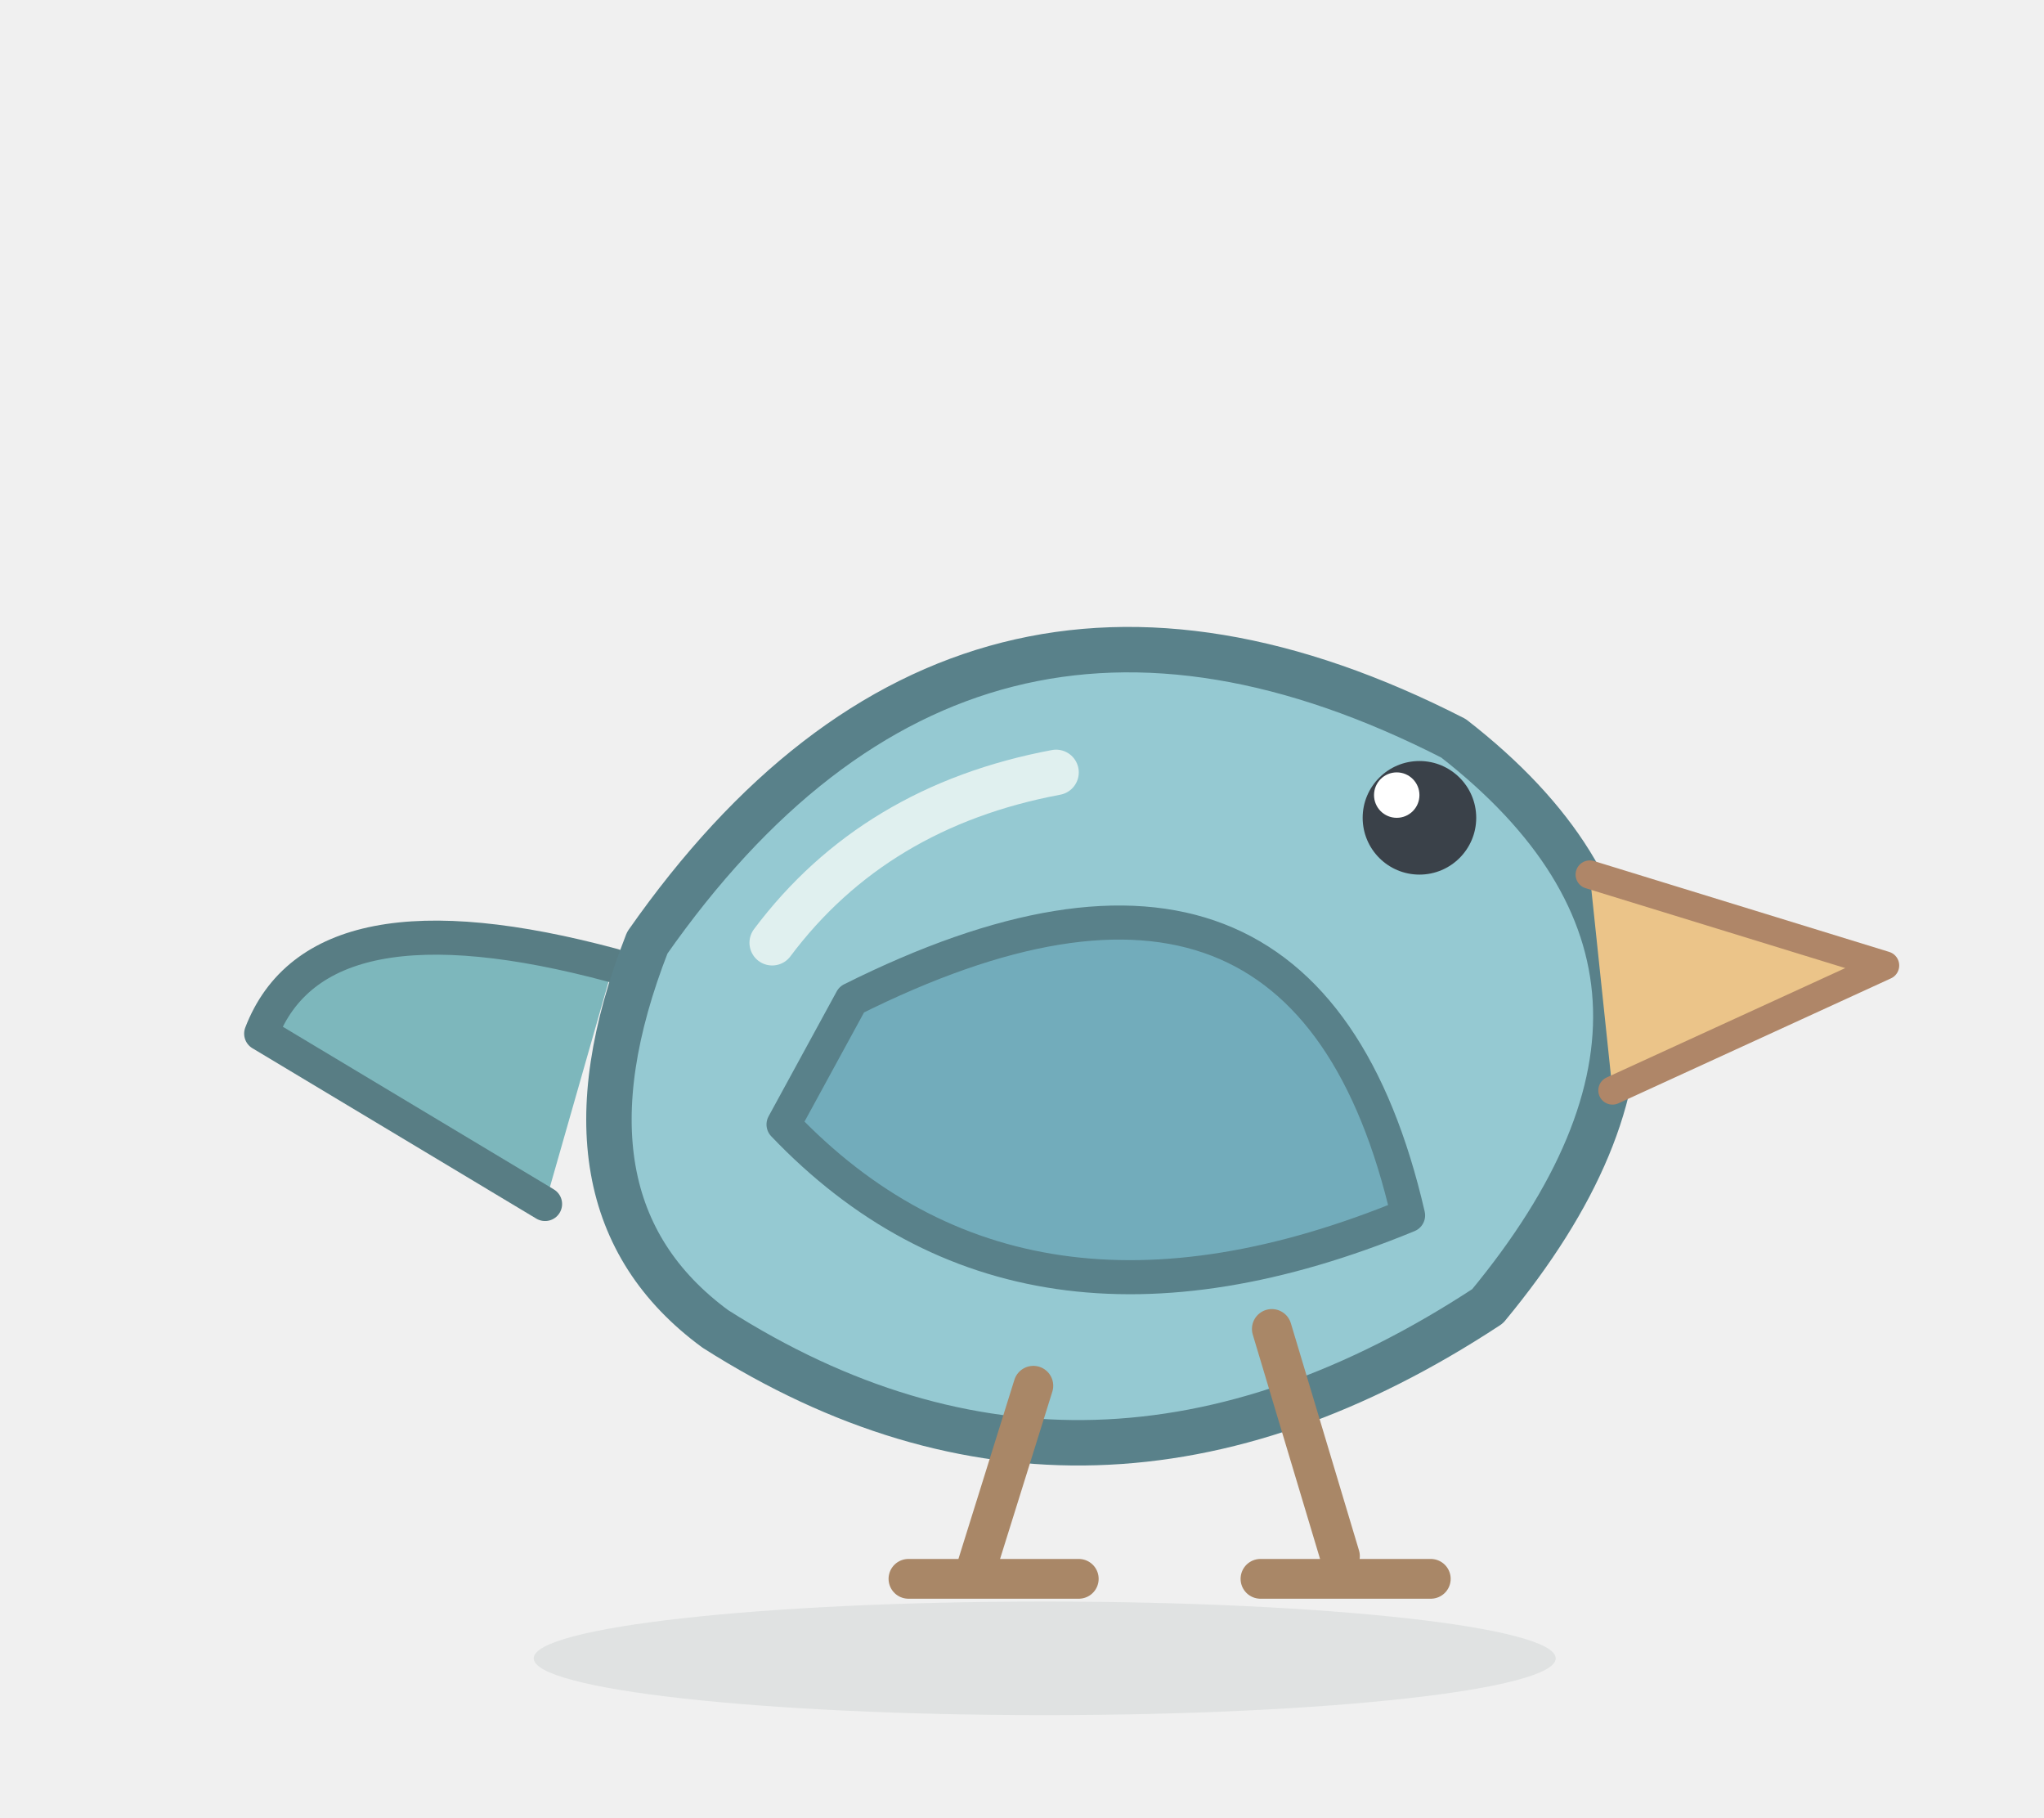
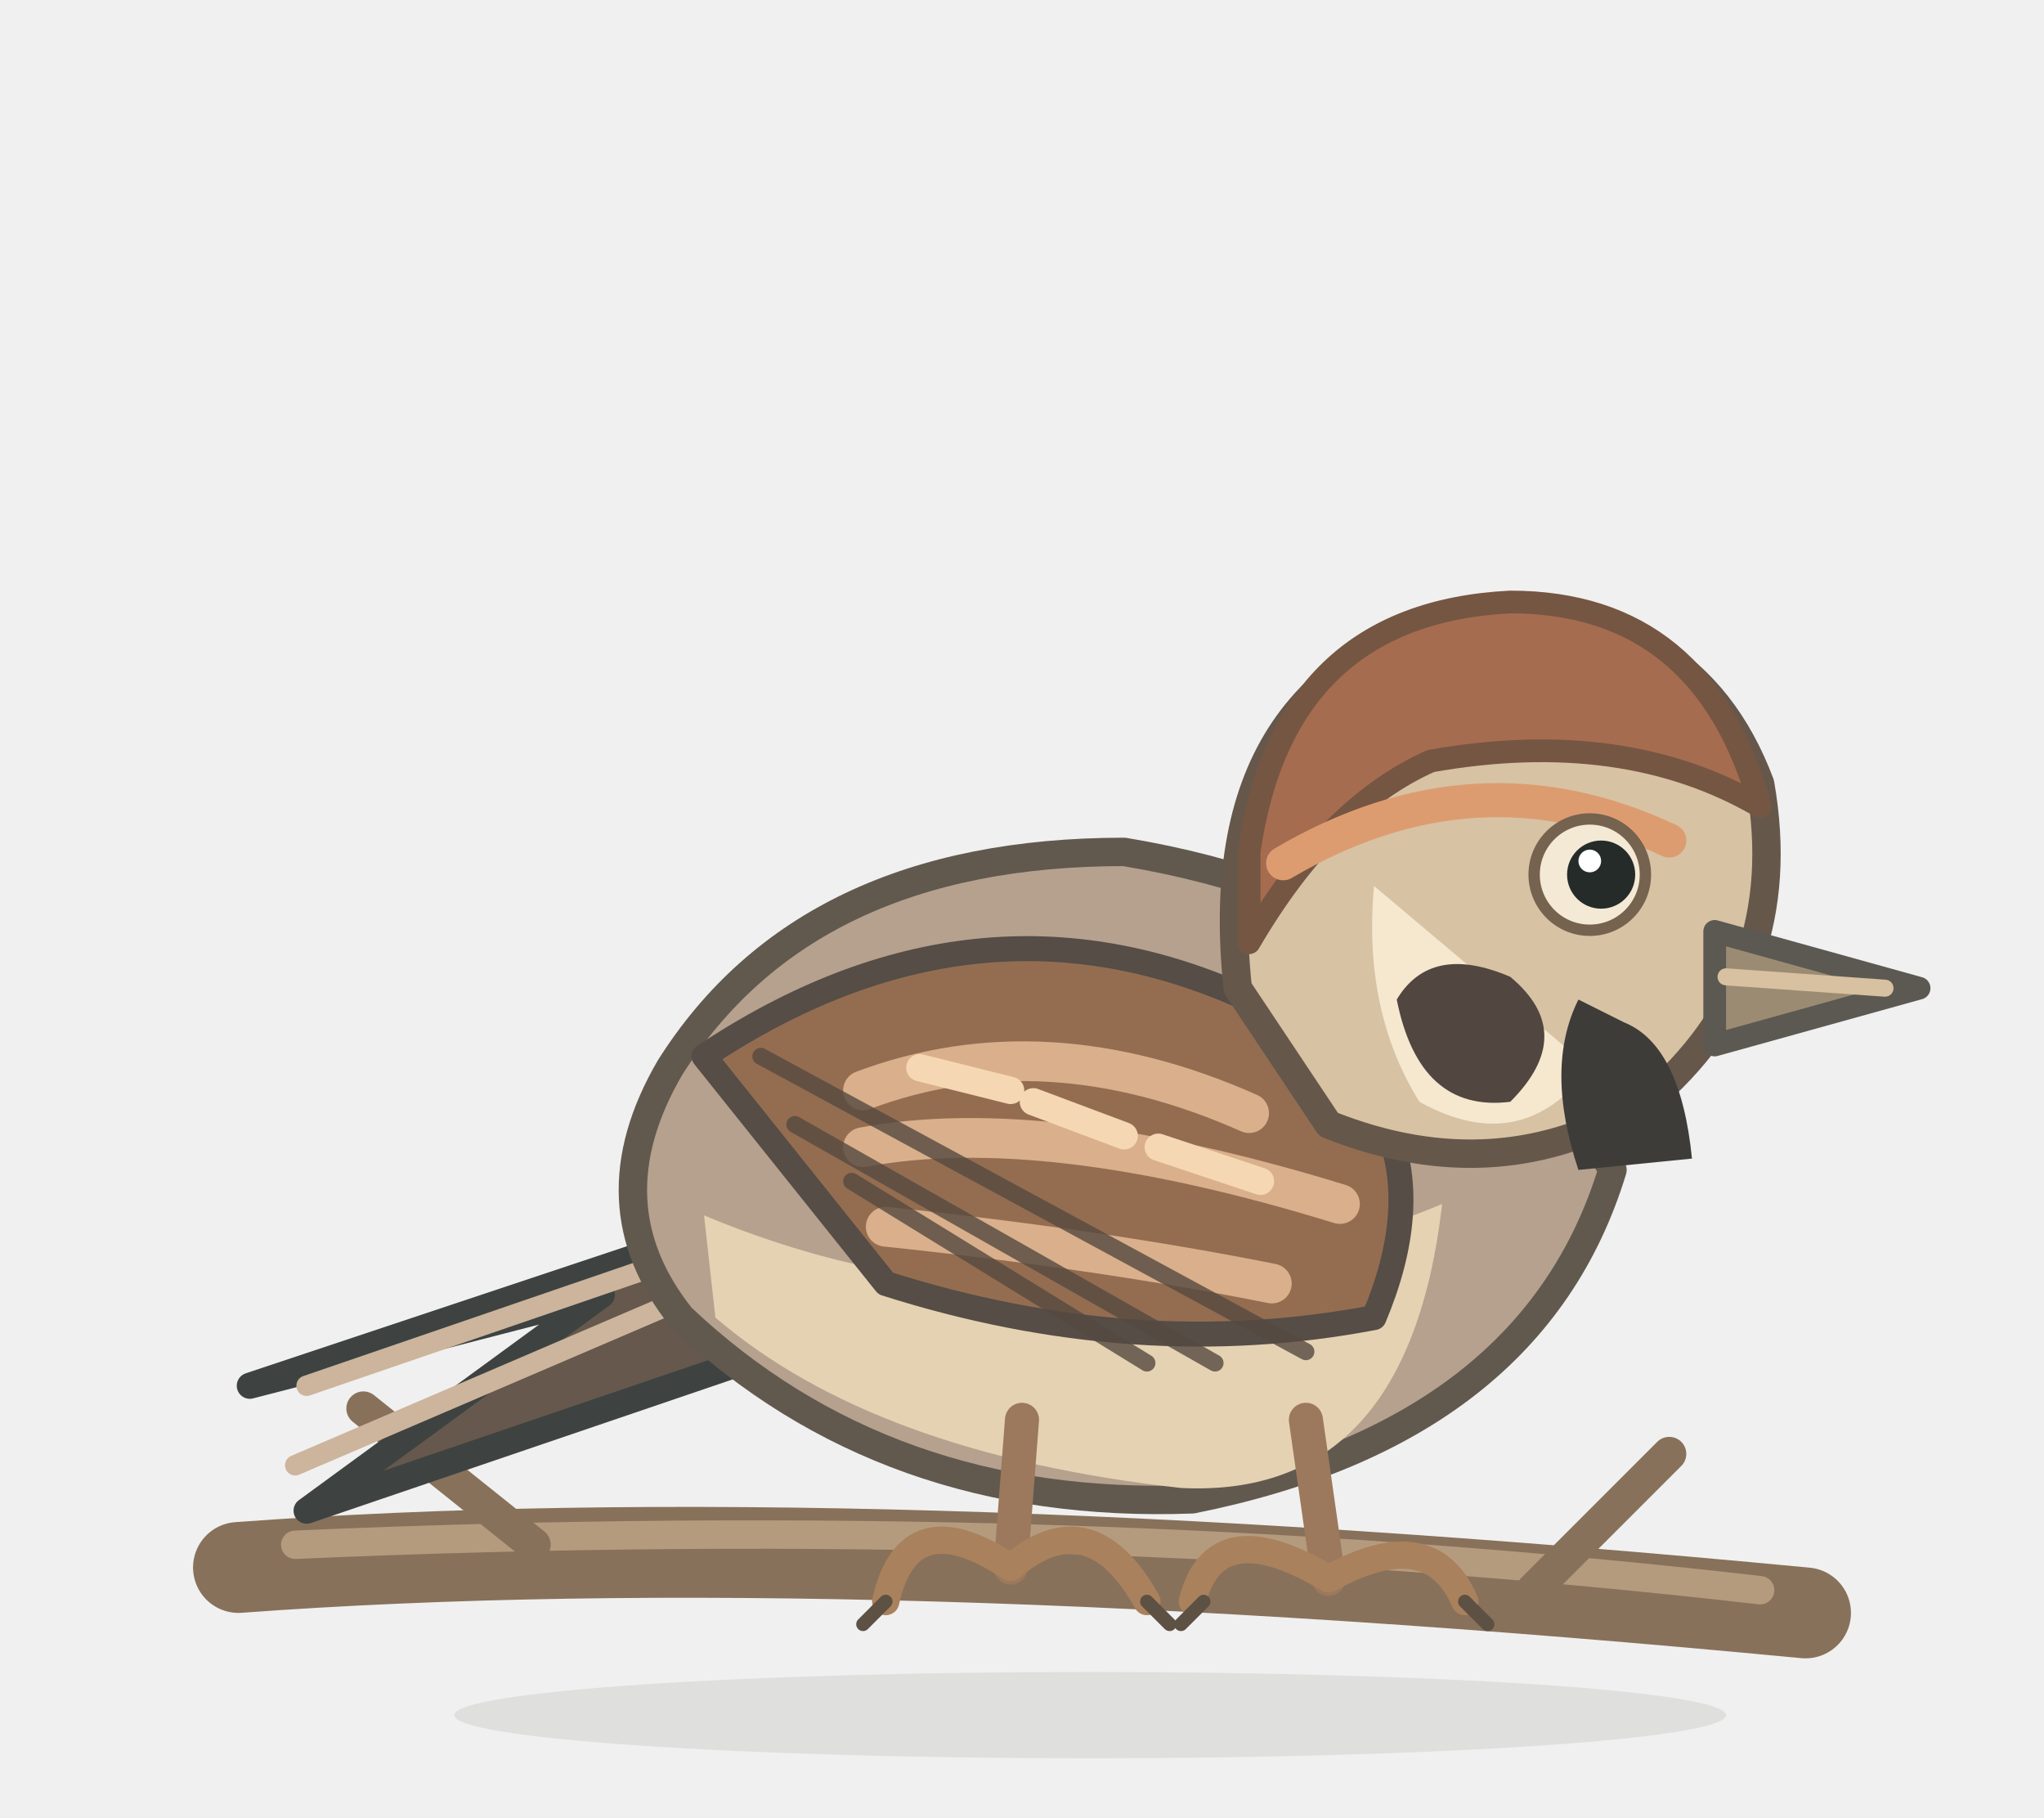
- <svg xmlns="http://www.w3.org/2000/svg" width="180" height="160" viewBox="0 0 180 160">
+ <svg xmlns="http://www.w3.org/2000/svg" width="180" height="160" viewBox="0 0 180 160" role="img">
  <g stroke-linecap="round" stroke-linejoin="round">
-     <path d="M48 106L23 91Q28 78 54 85" fill="#7DB7BC" stroke="#587D84" stroke-width="3" />
-     <path d="M57 83Q85 43 128 65Q155 86 131 115Q96 138 63 117Q48 106 57 83Z" fill="#95C9D2" stroke="#59818A" stroke-width="4" />
-     <path d="M75 88Q115 68 124 107Q90 121 69 99Z" fill="#72ACBB" stroke="#59818A" stroke-width="3" />
-     <path d="M140 77l26 8-24 11" fill="#EBC489" stroke="#AF8668" stroke-width="2.5" />
-     <circle cx="125" cy="72" r="5" fill="#3A4149" />
-     <circle cx="123" cy="70" r="2" fill="white" />
-     <path d="M91 122l-5 16M112 117l6 20M80 139h15M111 139h15" stroke="#A98767" stroke-width="3.5" fill="none" />
-     <path d="M68 83q9-12 25-15" stroke="#E0F0EF" stroke-width="4" fill="none" />
-     <ellipse cx="92" cy="146" rx="45" ry="5" fill="#667B78" opacity=".12" />
+     <ellipse cx="96" cy="151" rx="56" ry="3.8" fill="#5E6658" opacity=".12" />
+     <path d="M21 138 Q75 134 159 142" fill="none" stroke="#88715A" stroke-width="8" />
+     <path d="M26 136q68 -3 129 4" fill="none" stroke="#B59B7E" stroke-width="2.5" />
+     <path d="M47 136L32 124M135 140l12-12" fill="none" stroke="#88715A" stroke-width="3" />
+     <path d="M67 107 L22 122 L53 114 L27 133 L74 117Z" fill="#66584C" stroke="#3E4341" stroke-width="2.3" />
+     <path d="M61 114L26 129M62 110L27 122" stroke="#CCB59C" stroke-width="1.8" fill="none" />
+     <path d="M59 94 Q71 75 99 75 Q129 80 142 103 Q135 126 105 132 Q78 133 60 116 Q52 106 59 94Z" fill="#B5A18D" stroke="#61594E" stroke-width="2.5" />
+     <path d="M62 107 Q93 120 127 106 Q124 132 104 131 Q77 128 63 116Z" fill="#E5D2B3" />
+     <path d="M62 93 Q86 77 110 88 Q129 97 121 116 Q100 120 78 113Z" fill="#946D51" stroke="#554D46" stroke-width="2.2" />
+     <path d="M76 96Q92 90 110 98M76 101Q92 98 118 106M78 108Q97 110 112 113" stroke="#D9B08B" stroke-width="3.5" fill="none" />
+     <path d="M67 93L115 119M70 99L107 120M75 104L101 120" stroke="#554A40" stroke-width="1.5" opacity=".8" />
+     <path d="M81 94l8 2m2 1l8 3m3 1l9 3" stroke="#F5D8B3" stroke-width="2.4" fill="none" />
+     <path d="M109 87 Q106 59 130 54 Q149 53 155 69 Q158 86 145 97 Q132 105 117 99Z" fill="#D7C2A4" stroke="#66574B" stroke-width="2.5" />
+     <path d="M110 75 Q113 54 133 53 Q150 53 155 71 Q143 64 126 67 Q117 71 110 83Z" fill="#A66C4F" stroke="#755642" stroke-width="2" />
+     <path d="M113 76Q130 66 147 74" stroke="#DD9C70" stroke-width="3" fill="none" />
+     <path d="M121 78Q120 89 125 97Q134 102 140 94" fill="#F5E8CF" />
+     <path d="M123 88Q126 83 133 86Q139 91 133 97Q125 98 123 88Z" fill="#514640" />
+     <path d="M143 90Q148 92 149 102L139 103Q136 94 139 88Z" fill="#3E3C39" />
+     <circle cx="140" cy="77" r="4.9" fill="#F3E9D5" stroke="#75624F" stroke-width="1" />
+     <circle cx="141" cy="77" r="3" fill="#252B29" />
+     <circle cx="140" cy="75.8" r="1" fill="white" />
+     <path d="M151 82L169 87L151 92Z" fill="#9C8B73" stroke="#5B5952" stroke-width="2" />
+     <path d="M152 86L166 87" stroke="#D8C1A0" stroke-width="1.5" />
+     <path d="M90 125L89 138M115 125L117 139" stroke="#9C795C" stroke-width="3" />
+     <path d="M89 138Q80 132 78 141M89 138Q96 132 101 141M117 139Q107 133 105 141M117 139Q126 134 129 141" fill="none" stroke="#A9815C" stroke-width="2.4" />
+     <path d="M78 141l-2 2M101 141l2 2M106 141l-2 2M129 141l2 2" stroke="#5D5144" stroke-width="1.2" />
  </g>
</svg>
